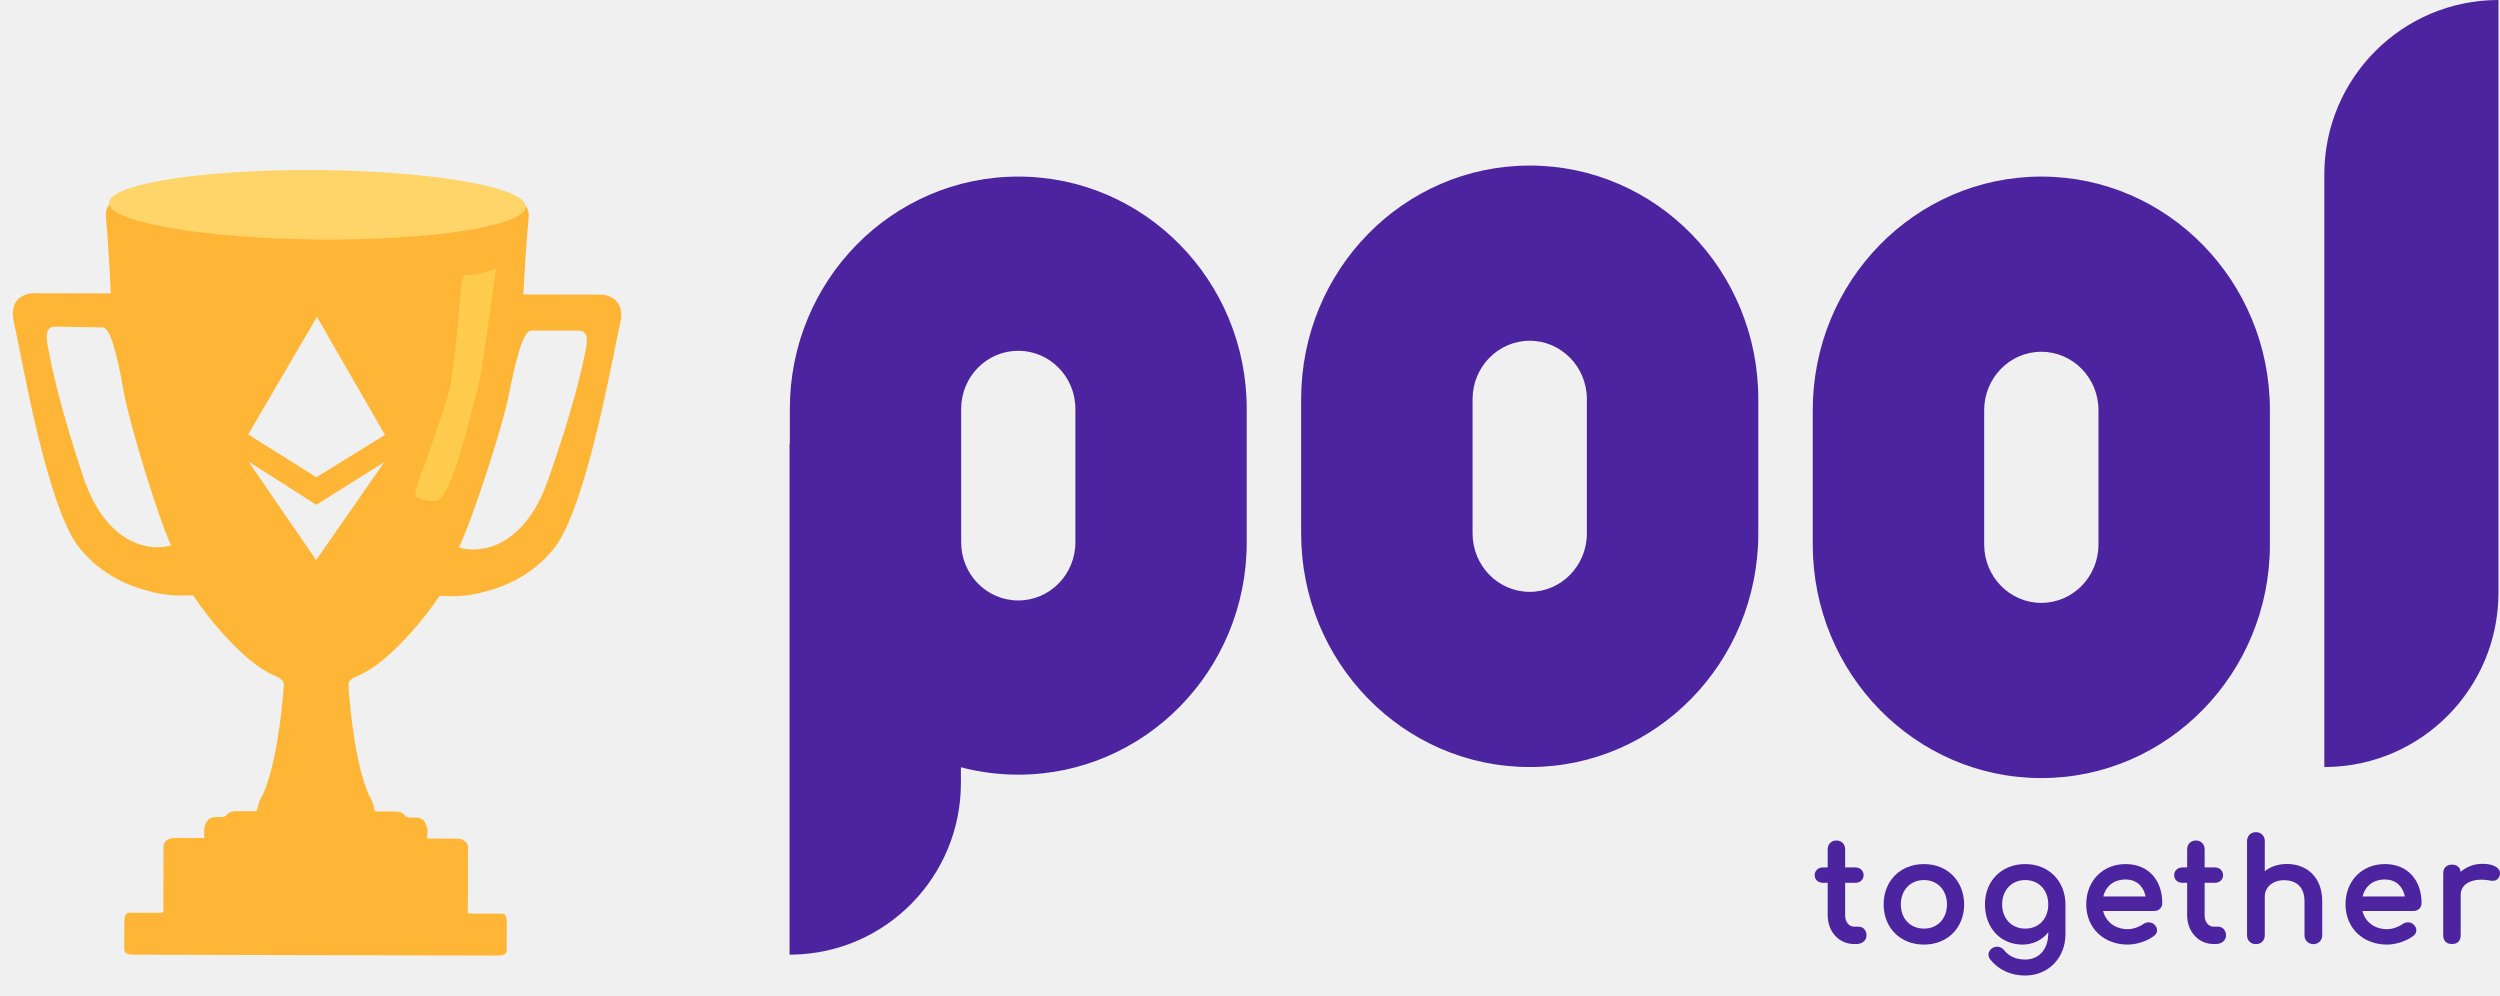
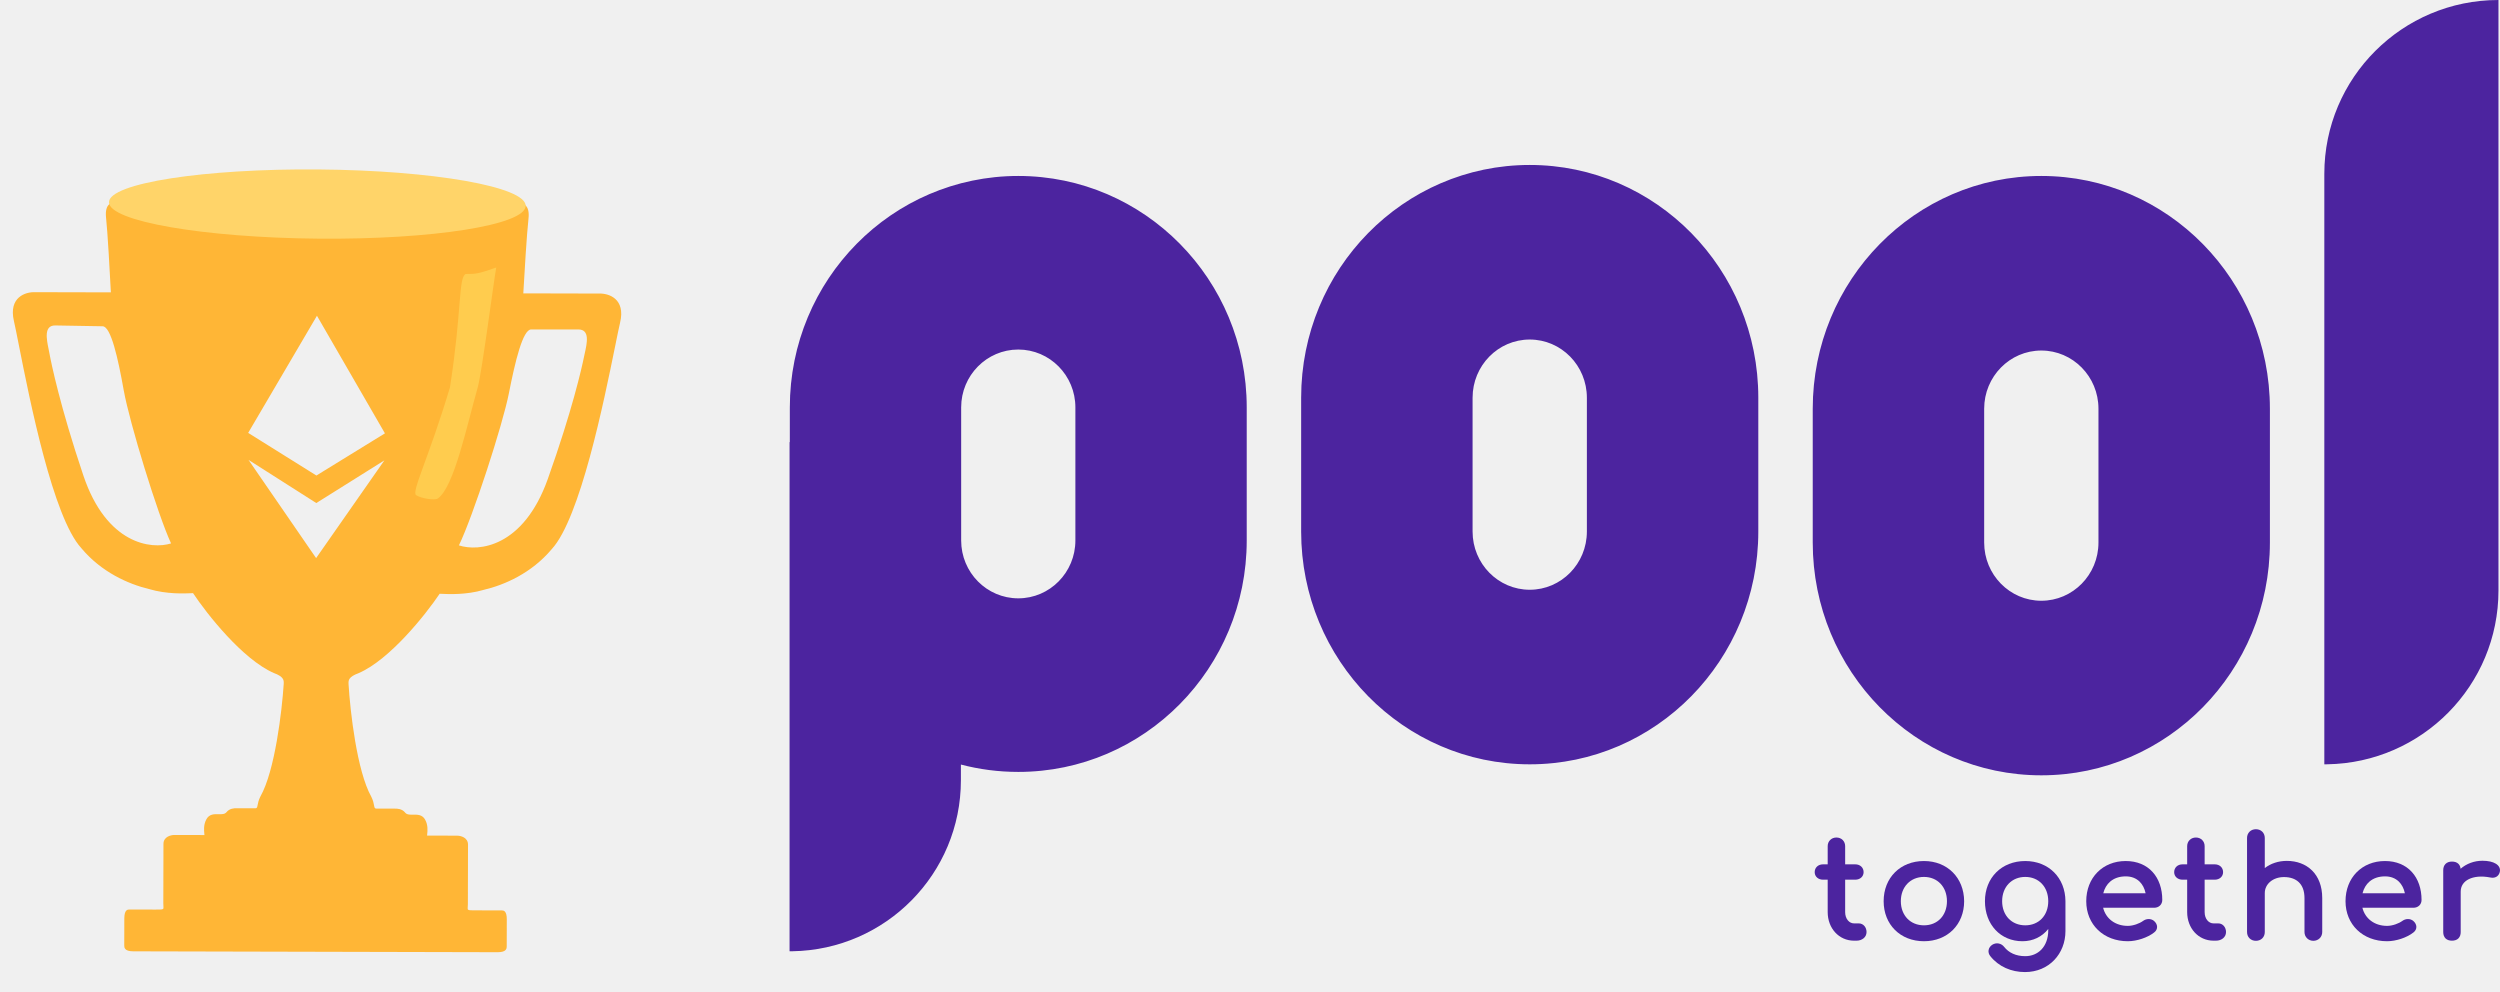
- <svg xmlns="http://www.w3.org/2000/svg" width="103" height="41" viewBox="0 0 103 41" fill="none">
-   <path fill-rule="evenodd" clip-rule="evenodd" d="M4.37 9.001C4.305 8.408 4.618 8.343 4.783 8.385C4.783 8.385 7.504 9.541 12.938 9.636C18.373 9.731 21.364 8.425 21.364 8.425C21.528 8.385 21.841 8.451 21.774 9.044C21.706 9.636 21.603 11.348 21.56 12.13L24.688 12.137C25.072 12.124 25.782 12.346 25.549 13.333C25.502 13.534 25.432 13.877 25.343 14.318C24.884 16.587 23.902 21.437 22.728 22.709C21.902 23.695 20.79 24.186 19.925 24.389C19.205 24.604 18.454 24.566 18.194 24.553L18.194 24.553C18.157 24.551 18.13 24.549 18.114 24.549C17.536 25.412 16.058 27.277 14.773 27.834C14.354 27.985 14.357 28.137 14.36 28.257C14.36 28.266 14.36 28.276 14.36 28.285C14.426 29.396 14.705 31.883 15.295 32.938C15.374 33.095 15.396 33.215 15.411 33.297C15.427 33.387 15.435 33.432 15.5 33.432L16.282 33.434C16.364 33.434 16.562 33.435 16.693 33.6C16.763 33.688 16.886 33.686 17.02 33.684C17.199 33.681 17.398 33.678 17.515 33.89C17.641 34.117 17.615 34.36 17.601 34.485C17.598 34.512 17.596 34.534 17.596 34.548L18.831 34.551C18.981 34.552 19.283 34.627 19.282 34.923L19.276 37.392C19.276 37.437 19.273 37.474 19.27 37.504C19.259 37.639 19.259 37.639 19.605 37.64L20.675 37.642C20.744 37.643 20.881 37.651 20.88 38.013L20.877 39.124C20.877 39.207 20.876 39.371 20.506 39.37L5.489 39.334C5.119 39.333 5.119 39.168 5.119 39.086L5.122 37.975C5.123 37.613 5.26 37.605 5.329 37.605L6.399 37.608C6.745 37.608 6.745 37.608 6.734 37.473L6.734 37.473L6.734 37.473C6.731 37.443 6.728 37.406 6.729 37.361L6.735 34.892C6.735 34.596 7.037 34.523 7.188 34.523L8.423 34.526C8.423 34.511 8.421 34.49 8.418 34.462C8.405 34.337 8.38 34.094 8.507 33.868C8.625 33.656 8.824 33.66 9.003 33.664C9.137 33.667 9.26 33.669 9.33 33.582C9.462 33.417 9.66 33.418 9.742 33.418L10.524 33.42C10.589 33.42 10.597 33.375 10.614 33.286C10.63 33.203 10.652 33.084 10.731 32.927C11.326 31.875 11.618 29.39 11.689 28.279C11.689 28.27 11.689 28.26 11.69 28.25L11.69 28.25C11.693 28.131 11.697 27.978 11.279 27.825C9.996 27.262 8.527 25.39 7.953 24.525C7.938 24.525 7.911 24.526 7.874 24.527L7.874 24.527L7.873 24.527L7.873 24.527C7.614 24.539 6.862 24.573 6.143 24.356C5.279 24.148 4.169 23.651 3.349 22.662C2.18 21.384 1.223 16.529 0.775 14.258C0.687 13.817 0.62 13.473 0.573 13.272C0.345 12.284 1.056 12.066 1.44 12.081L4.568 12.088C4.529 11.306 4.434 9.594 4.37 9.001ZM2.283 13.456C1.802 13.448 1.916 14.01 2.003 14.438C2.014 14.494 2.025 14.547 2.034 14.597C2.112 15.027 2.476 16.802 3.434 19.658C4.391 22.514 6.242 22.721 7.048 22.468C6.496 21.276 5.332 17.459 5.098 16.138C4.863 14.818 4.572 13.496 4.228 13.49L2.283 13.456ZM24.092 14.608C24.187 14.182 24.311 13.621 23.829 13.621L21.884 13.621C21.54 13.621 21.226 14.938 20.968 16.254C20.71 17.57 19.48 21.366 18.908 22.549C19.709 22.816 21.563 22.641 22.57 19.802C23.578 16.964 23.973 15.195 24.058 14.766C24.068 14.717 24.08 14.664 24.092 14.608L24.092 14.608ZM15.837 19.034L13.032 20.799L10.239 19.015L13.024 23.075L13.024 23.076L13.024 23.076L13.024 23.076L13.024 23.075L15.837 19.034ZM13.059 13.057L13.059 13.054L13.059 13.056L13.058 13.054L13.058 13.057L10.225 17.898L13.035 19.661L13.035 19.662L13.036 19.661L13.037 19.662L13.037 19.661L15.859 17.918L13.059 13.057Z" fill="#FFB636" />
-   <path d="M21.658 8.511C21.651 9.302 17.828 9.909 13.118 9.868C8.409 9.827 4.483 9.151 4.49 8.361C4.497 7.571 8.434 6.965 13.143 7.006C17.853 7.048 21.665 7.721 21.658 8.511Z" fill="#FFD469" />
-   <path d="M19.186 11.328C19.607 11.328 19.682 11.328 20.445 11.061C20.35 11.569 19.853 15.416 19.682 16.02C19.225 17.634 18.71 20.127 18.041 20.609C17.915 20.701 17.355 20.609 17.146 20.475C16.938 20.341 17.66 18.957 18.537 16.02C19.033 12.854 18.881 11.481 19.186 11.328Z" fill="#FFCC4E" />
-   <path d="M41.953 7.275C47.151 7.275 51.365 11.56 51.365 16.845V22.347C51.365 27.632 47.151 31.916 41.953 31.916C41.136 31.916 40.344 31.81 39.589 31.611L39.589 32.261C39.589 36.127 36.491 39.269 32.647 39.331L32.53 39.332V18.28L32.541 18.28L32.541 16.845C32.541 11.56 36.755 7.275 41.953 7.275ZM84.102 7.275C89.303 7.275 93.52 11.584 93.52 16.899V22.433C93.52 27.748 89.303 32.057 84.102 32.057C78.901 32.057 74.685 27.748 74.685 22.433V16.899C74.685 11.584 78.901 7.275 84.102 7.275ZM63.025 6.821C68.226 6.821 72.442 11.129 72.442 16.445V21.978C72.442 27.293 68.226 31.602 63.025 31.602C57.824 31.602 53.607 27.293 53.607 21.978V16.445C53.607 11.129 57.824 6.821 63.025 6.821ZM102.937 0V24.415C102.937 28.344 99.789 31.538 95.881 31.601L95.762 31.602V7.187C95.762 3.218 98.975 0 102.937 0ZM84.102 14.493C82.802 14.493 81.748 15.57 81.748 16.899V22.433C81.748 23.762 82.802 24.839 84.102 24.839C85.403 24.839 86.457 23.762 86.457 22.433V16.899C86.457 15.57 85.403 14.493 84.102 14.493ZM41.953 14.452C40.654 14.452 39.6 15.523 39.6 16.845V22.347C39.6 23.668 40.654 24.739 41.953 24.739C43.252 24.739 44.306 23.668 44.306 22.347V16.845C44.306 15.523 43.252 14.452 41.953 14.452ZM63.025 14.039C61.725 14.039 60.67 15.116 60.67 16.445V21.978C60.67 23.307 61.725 24.384 63.025 24.384C64.325 24.384 65.379 23.307 65.379 21.978V16.445C65.379 15.116 64.325 14.039 63.025 14.039Z" fill="#4C249F" />
-   <path d="M76.582 38.179H76.386C76.191 38.179 76.02 37.997 76.02 37.713V36.372H76.438C76.632 36.372 76.781 36.244 76.781 36.061C76.781 35.968 76.746 35.886 76.683 35.827C76.62 35.769 76.534 35.738 76.438 35.738H76.02V34.986C76.02 34.78 75.867 34.628 75.66 34.628C75.454 34.628 75.301 34.78 75.301 34.986V35.738H75.108C75.012 35.738 74.925 35.769 74.863 35.827C74.8 35.886 74.765 35.968 74.765 36.061C74.765 36.244 74.913 36.372 75.108 36.372H75.301V37.713C75.301 38.381 75.764 38.894 76.386 38.894H76.49C76.713 38.894 76.901 38.752 76.901 38.536C76.901 38.34 76.769 38.179 76.582 38.179Z" fill="#4C249F" />
-   <path fill-rule="evenodd" clip-rule="evenodd" d="M80.923 37.261L80.923 37.261C80.917 36.291 80.229 35.6 79.267 35.6C78.783 35.6 78.367 35.771 78.072 36.067C77.776 36.362 77.606 36.778 77.606 37.261C77.606 37.742 77.777 38.156 78.072 38.451C78.367 38.746 78.783 38.917 79.267 38.917C79.749 38.917 80.163 38.746 80.458 38.451C80.752 38.156 80.923 37.742 80.923 37.261ZM79.267 36.258C79.548 36.258 79.783 36.362 79.949 36.537C80.115 36.712 80.215 36.963 80.215 37.261C80.215 37.56 80.115 37.809 79.949 37.983C79.784 38.156 79.548 38.259 79.267 38.259C78.986 38.259 78.749 38.156 78.582 37.982C78.415 37.809 78.314 37.559 78.314 37.261C78.314 36.668 78.712 36.258 79.267 36.258Z" fill="#4C249F" />
-   <path fill-rule="evenodd" clip-rule="evenodd" d="M83.43 40.192C82.863 40.192 82.346 39.966 82.003 39.536C81.939 39.458 81.915 39.368 81.93 39.281C81.946 39.195 81.999 39.119 82.076 39.066L82.077 39.066C82.249 38.952 82.458 39.003 82.571 39.15C82.763 39.393 83.057 39.534 83.441 39.534C83.699 39.534 83.935 39.44 84.106 39.261C84.277 39.081 84.388 38.813 84.388 38.456V38.411C84.134 38.73 83.763 38.917 83.326 38.917C82.875 38.917 82.487 38.744 82.212 38.449C81.938 38.154 81.78 37.74 81.78 37.261C81.78 36.778 81.95 36.362 82.245 36.067C82.541 35.771 82.957 35.6 83.441 35.6C84.403 35.6 85.091 36.291 85.097 37.261L85.097 37.261L85.097 38.496C85.097 39.436 84.417 40.192 83.43 40.192ZM83.441 38.259C83.16 38.259 82.923 38.156 82.756 37.982C82.589 37.809 82.488 37.559 82.488 37.261C82.488 36.668 82.885 36.258 83.441 36.258C83.722 36.258 83.957 36.362 84.123 36.537C84.289 36.712 84.388 36.963 84.388 37.261C84.388 37.56 84.289 37.809 84.123 37.983C83.957 38.156 83.722 38.259 83.441 38.259Z" fill="#4C249F" />
-   <path fill-rule="evenodd" clip-rule="evenodd" d="M88.743 38.075C88.616 37.972 88.43 37.976 88.291 38.079C88.147 38.185 87.886 38.282 87.666 38.282C87.144 38.282 86.759 37.978 86.649 37.533H88.749C88.843 37.533 88.928 37.502 88.989 37.443C89.051 37.384 89.086 37.302 89.086 37.21C89.086 36.745 88.948 36.342 88.687 36.054C88.426 35.766 88.047 35.6 87.58 35.6C87.107 35.6 86.699 35.772 86.41 36.067C86.121 36.363 85.953 36.779 85.953 37.261C85.953 37.742 86.13 38.157 86.435 38.452C86.74 38.746 87.169 38.917 87.666 38.917C88.032 38.917 88.48 38.769 88.753 38.553C88.832 38.492 88.875 38.408 88.872 38.317C88.869 38.228 88.822 38.143 88.744 38.077L88.743 38.075ZM87.58 36.235C87.822 36.235 88.012 36.316 88.15 36.45C88.273 36.57 88.358 36.735 88.399 36.933H86.655C86.704 36.735 86.801 36.57 86.939 36.451C87.096 36.316 87.31 36.235 87.58 36.235Z" fill="#4C249F" />
-   <path d="M91.393 38.179H91.197C91.002 38.179 90.831 37.997 90.831 37.713V36.372H91.249C91.443 36.372 91.591 36.244 91.591 36.061C91.591 35.968 91.557 35.886 91.494 35.827C91.431 35.769 91.345 35.738 91.249 35.738H90.831V34.986C90.831 34.78 90.678 34.628 90.471 34.628C90.264 34.628 90.111 34.78 90.111 34.986V35.738H89.918C89.822 35.738 89.736 35.769 89.673 35.827C89.61 35.886 89.576 35.968 89.576 36.061C89.576 36.244 89.724 36.372 89.918 36.372H90.111V37.713C90.111 38.381 90.575 38.894 91.197 38.894H91.3C91.524 38.894 91.712 38.752 91.712 38.536C91.712 38.34 91.579 38.179 91.393 38.179Z" fill="#4C249F" />
-   <path d="M94.216 35.595C93.868 35.595 93.553 35.703 93.309 35.891V34.648C93.309 34.545 93.273 34.454 93.206 34.388C93.14 34.322 93.047 34.285 92.944 34.285C92.84 34.285 92.748 34.322 92.681 34.388C92.615 34.454 92.578 34.545 92.578 34.648V38.536C92.578 38.639 92.615 38.731 92.681 38.797C92.748 38.863 92.84 38.899 92.944 38.899C93.047 38.899 93.14 38.863 93.206 38.797C93.273 38.731 93.309 38.639 93.309 38.536V36.924C93.309 36.556 93.64 36.264 94.101 36.264C94.35 36.264 94.559 36.333 94.706 36.471C94.852 36.608 94.945 36.821 94.945 37.13V38.536C94.945 38.742 95.104 38.899 95.31 38.899C95.517 38.899 95.676 38.742 95.676 38.536V37.13C95.676 36.64 95.521 36.255 95.257 35.992C94.993 35.729 94.627 35.595 94.216 35.595Z" fill="#4C249F" />
-   <path fill-rule="evenodd" clip-rule="evenodd" d="M99.431 37.533H97.331C97.441 37.978 97.826 38.282 98.349 38.282C98.568 38.282 98.829 38.185 98.974 38.079C99.112 37.976 99.298 37.972 99.425 38.075L99.426 38.077C99.504 38.144 99.551 38.228 99.554 38.317C99.557 38.408 99.514 38.492 99.435 38.553C99.162 38.769 98.715 38.917 98.349 38.917C97.851 38.917 97.422 38.746 97.117 38.452C96.812 38.157 96.635 37.742 96.635 37.261C96.635 36.779 96.803 36.363 97.092 36.067C97.381 35.772 97.789 35.6 98.262 35.6C98.729 35.6 99.108 35.766 99.369 36.054C99.63 36.342 99.768 36.745 99.768 37.21C99.768 37.302 99.734 37.384 99.671 37.443C99.61 37.502 99.525 37.533 99.431 37.533ZM98.262 36.235C98.504 36.235 98.694 36.316 98.832 36.45C98.955 36.57 99.04 36.735 99.081 36.933H97.337C97.386 36.735 97.483 36.57 97.621 36.451C97.778 36.316 97.992 36.235 98.262 36.235Z" fill="#4C249F" />
-   <path d="M102.276 35.589C101.933 35.589 101.615 35.713 101.377 35.92C101.368 35.839 101.34 35.769 101.287 35.716C101.221 35.651 101.127 35.623 101.021 35.623C100.915 35.623 100.823 35.653 100.757 35.718C100.691 35.784 100.661 35.876 100.661 35.981V38.536C100.661 38.643 100.691 38.736 100.757 38.801C100.824 38.866 100.917 38.894 101.021 38.894C101.129 38.894 101.222 38.864 101.287 38.798C101.353 38.732 101.381 38.64 101.381 38.536V36.867C101.381 36.634 101.502 36.457 101.713 36.351C101.926 36.244 102.232 36.21 102.589 36.279C102.674 36.298 102.761 36.297 102.836 36.261C102.913 36.222 102.967 36.152 102.991 36.055C103.008 35.988 103.001 35.921 102.972 35.861C102.942 35.801 102.893 35.751 102.829 35.711C102.703 35.633 102.514 35.589 102.276 35.589Z" fill="#4C249F" />
+ <svg xmlns="http://www.w3.org/2000/svg" width="716" height="284" viewBox="0 0 716 284" fill="none">
+   <g clip-path="url(#clip0_1175_15)">
+     <path fill-rule="evenodd" clip-rule="evenodd" d="M30.376 62.349C29.928 58.243 32.103 57.793 33.247 58.081C33.247 58.081 52.164 66.088 89.941 66.745C127.718 67.402 148.508 58.361 148.508 58.361C149.653 58.079 151.826 58.54 151.358 62.644C150.89 66.748 150.175 78.604 149.875 84.02L171.617 84.073C174.287 83.984 179.223 85.517 177.604 92.354C177.274 93.745 176.791 96.125 176.171 99.18C172.979 114.897 166.157 148.49 157.992 157.301C152.253 164.128 144.521 167.53 138.51 168.941C133.503 170.424 128.281 170.163 126.475 170.072C126.217 170.06 126.028 170.05 125.92 170.05C121.9 176.027 111.627 188.943 102.692 192.799C99.779 193.846 99.802 194.9 99.821 195.729C99.823 195.797 99.824 195.863 99.824 195.927C100.281 203.625 102.223 220.847 106.324 228.155C106.869 229.246 107.022 230.075 107.126 230.645C107.241 231.267 107.298 231.578 107.747 231.579L113.182 231.592C113.754 231.594 115.127 231.597 116.04 232.739C116.528 233.35 117.383 233.337 118.314 233.321C119.56 233.301 120.941 233.278 121.757 234.749C122.629 236.323 122.447 238.005 122.354 238.87C122.333 239.059 122.318 239.209 122.318 239.311L130.899 239.332C131.948 239.334 134.045 239.853 134.04 241.905L133.998 259.009C133.997 259.32 133.975 259.575 133.956 259.784C133.874 260.719 133.874 260.719 136.282 260.725L143.72 260.743C144.198 260.744 145.15 260.804 145.144 263.312L145.125 271.009C145.124 271.579 145.121 272.719 142.547 272.713L38.157 272.459C35.582 272.452 35.585 271.312 35.586 270.742L35.605 263.045C35.611 260.537 36.564 260.482 37.042 260.483L44.48 260.502C46.888 260.507 46.888 260.507 46.81 259.571C46.793 259.363 46.772 259.108 46.773 258.797L46.815 241.693C46.819 239.641 48.919 239.132 49.968 239.135L58.55 239.156C58.55 239.054 58.535 238.904 58.515 238.715C58.426 237.849 58.253 236.166 59.133 234.597C59.955 233.13 61.337 233.159 62.583 233.186C63.513 233.205 64.369 233.223 64.859 232.615C65.778 231.477 67.151 231.48 67.723 231.482L73.158 231.495C73.607 231.496 73.666 231.185 73.783 230.564C73.891 229.995 74.048 229.166 74.597 228.078C78.735 220.79 80.76 203.578 81.256 195.882C81.256 195.818 81.257 195.752 81.259 195.685V195.684C81.282 194.855 81.31 193.801 78.403 192.739C69.487 188.841 59.277 175.874 55.287 169.878C55.18 169.878 54.992 169.886 54.736 169.898H54.734H54.731H54.731C52.925 169.98 47.702 170.215 42.702 168.707C36.698 167.267 28.983 163.828 23.278 156.972C15.156 148.122 8.499 114.496 5.384 98.764C4.779 95.706 4.307 93.324 3.985 91.932C2.399 85.087 7.343 83.578 10.012 83.68L31.754 83.732C31.481 78.316 30.824 66.456 30.376 62.349ZM15.869 93.21C12.525 93.151 13.319 97.048 13.923 100.012C14.002 100.398 14.077 100.767 14.139 101.109C14.684 104.092 17.214 116.387 23.87 136.168C30.526 155.949 43.392 157.388 48.993 155.636C45.159 147.375 37.068 120.935 35.438 111.788C33.807 102.64 31.779 93.487 29.393 93.445L15.869 93.21ZM167.476 101.189C168.132 98.236 168.994 94.354 165.649 94.354H152.123C149.736 94.354 147.549 103.472 145.758 112.589C143.968 121.707 135.415 148.001 131.436 156.194C137.006 158.044 149.895 156.828 156.897 137.167C163.898 117.504 166.643 105.255 167.24 102.282C167.309 101.941 167.39 101.573 167.476 101.19V101.189ZM110.091 131.845L90.59 144.074L71.174 131.711L90.532 159.837V159.845L90.535 159.842L90.537 159.846V159.837L110.091 131.845ZM90.781 90.442V90.424L90.775 90.433L90.77 90.424V90.442L71.076 123.977L90.612 136.186V136.192L90.618 136.188L90.622 136.192V136.186L110.243 124.112L90.781 90.442Z" fill="#FFB636" />
+     <path d="M150.553 58.958C150.505 64.431 123.929 68.637 91.193 68.352C58.457 68.067 31.163 63.386 31.211 57.913C31.259 52.44 58.631 48.248 91.367 48.532C124.102 48.817 150.601 53.484 150.553 58.958Z" fill="#FFD469" />
+     <path d="M133.37 78.468C136.294 78.468 136.817 78.468 142.12 76.618C141.463 80.134 138.004 106.786 136.817 110.969C133.643 122.145 130.06 139.418 125.414 142.756C124.531 143.39 120.641 142.756 119.193 141.827C117.745 140.897 122.762 131.315 128.862 110.969C132.309 89.037 131.248 79.525 133.37 78.468Z" fill="#FFCC4E" />
+     <path d="M291.634 50.395C327.769 50.395 357.061 80.071 357.061 116.679V154.792C357.061 191.4 327.769 221.076 291.634 221.076C285.958 221.076 280.451 220.344 275.2 218.967L275.2 223.467C275.2 250.247 253.668 272.008 226.941 272.44L226.13 272.447V126.622L226.205 126.62L226.207 116.679C226.207 80.071 255.5 50.395 291.634 50.395ZM584.633 50.395C620.789 50.395 650.099 80.24 650.099 117.058V155.389C650.099 192.206 620.789 222.052 584.633 222.052C548.477 222.052 519.167 192.206 519.167 155.389V117.058C519.167 80.24 548.477 50.395 584.633 50.395ZM438.115 47.245C474.27 47.245 503.58 77.091 503.58 113.908V152.239C503.58 189.056 474.27 218.902 438.115 218.902C401.959 218.902 372.649 189.056 372.649 152.239V113.908C372.649 77.091 401.959 47.245 438.115 47.245ZM715.562 0V169.116C715.562 196.337 693.677 218.456 666.511 218.895L665.686 218.902V49.786C665.686 22.29 688.017 0 715.562 0ZM584.633 100.392C575.594 100.392 568.267 107.854 568.267 117.058V155.389C568.267 164.593 575.594 172.055 584.633 172.055C593.672 172.055 601 164.593 601 155.389V117.058C601 107.854 593.672 100.392 584.633 100.392ZM291.634 100.108C282.601 100.108 275.277 107.527 275.277 116.679V154.792C275.277 163.944 282.601 171.363 291.634 171.363C300.668 171.363 307.991 163.944 307.991 154.792V116.679C307.991 107.527 300.668 100.108 291.634 100.108ZM438.115 97.242C429.076 97.242 421.748 104.704 421.748 113.908V152.239C421.748 161.444 429.076 168.905 438.115 168.905C447.154 168.905 454.481 161.444 454.481 152.239V113.908C454.481 104.704 447.154 97.242 438.115 97.242Z" fill="#4C249F" />
+     <path d="M532.356 264.46H530.995C529.641 264.46 528.453 263.198 528.453 261.232V251.944H531.355C532.706 251.944 533.737 251.053 533.737 249.786C533.737 249.145 533.497 248.576 533.059 248.168C532.622 247.763 532.024 247.548 531.355 247.548H528.453V242.34C528.453 240.918 527.388 239.865 525.951 239.865C524.514 239.865 523.45 240.918 523.45 242.34V247.548H522.109C521.44 247.548 520.841 247.763 520.405 248.168C519.966 248.576 519.727 249.145 519.727 249.786C519.727 251.053 520.757 251.944 522.109 251.944H523.45V261.232C523.45 265.856 526.672 269.41 530.995 269.41H531.715C533.271 269.41 534.578 268.431 534.578 266.935C534.578 265.578 533.655 264.46 532.356 264.46Z" fill="#4C249F" />
+     <path fill-rule="evenodd" clip-rule="evenodd" d="M562.531 258.102V258.1C562.49 251.379 557.711 246.598 551.023 246.598C547.66 246.598 544.766 247.781 542.713 249.828C540.66 251.875 539.476 254.757 539.476 258.102C539.476 261.429 540.661 264.301 542.714 266.343C544.766 268.385 547.66 269.568 551.023 269.568C554.368 269.568 557.252 268.384 559.3 266.343C561.347 264.301 562.531 261.429 562.531 258.102ZM551.023 251.152C552.975 251.152 554.611 251.873 555.763 253.085C556.916 254.3 557.608 256.035 557.608 258.102C557.608 260.17 556.916 261.895 555.764 263.099C554.613 264.301 552.977 265.013 551.023 265.013C549.071 265.013 547.422 264.301 546.262 263.097C545.1 261.893 544.399 260.168 544.399 258.102C544.399 253.994 547.163 251.152 551.023 251.152Z" fill="#4C249F" />
+     <path fill-rule="evenodd" clip-rule="evenodd" d="M579.957 278.4C576.019 278.4 572.426 276.84 570.04 273.859C569.596 273.321 569.429 272.693 569.537 272.091C569.643 271.494 570.01 270.968 570.548 270.605L570.552 270.602C571.751 269.812 573.201 270.168 573.988 271.187C575.322 272.871 577.369 273.846 580.037 273.846C581.832 273.846 583.468 273.19 584.657 271.951C585.845 270.711 586.621 268.849 586.621 266.38V266.066C584.852 268.272 582.279 269.568 579.236 269.568C576.099 269.568 573.403 268.376 571.493 266.329C569.586 264.287 568.488 261.419 568.488 258.102C568.488 254.757 569.673 251.875 571.726 249.828C573.779 247.781 576.672 246.598 580.037 246.598C586.724 246.598 591.503 251.379 591.545 258.1V258.102V266.657C591.545 273.165 586.821 278.4 579.957 278.4ZM580.037 265.013C578.083 265.013 576.436 264.301 575.275 263.097C574.113 261.893 573.412 260.168 573.412 258.102C573.412 253.994 576.175 251.152 580.037 251.152C581.987 251.152 583.624 251.873 584.776 253.085C585.929 254.3 586.621 256.035 586.621 258.102C586.621 260.17 585.929 261.895 584.777 263.099C583.626 264.301 581.989 265.013 580.037 265.013Z" fill="#4C249F" />
+     <path fill-rule="evenodd" clip-rule="evenodd" d="M616.893 263.74C616.013 263.023 614.716 263.052 613.753 263.765C612.753 264.498 610.936 265.172 609.41 265.172C605.78 265.172 603.1 263.066 602.336 259.984H616.935C617.588 259.984 618.177 259.767 618.606 259.362C619.037 258.955 619.276 258.386 619.276 257.746C619.276 254.523 618.317 251.732 616.506 249.742C614.69 247.745 612.057 246.598 608.809 246.598C605.522 246.598 602.687 247.784 600.675 249.832C598.664 251.879 597.501 254.76 597.501 258.102C597.501 261.435 598.73 264.309 600.85 266.349C602.969 268.388 605.95 269.568 609.41 269.568C611.954 269.568 615.067 268.547 616.964 267.046C617.513 266.625 617.811 266.046 617.79 265.418C617.77 264.799 617.443 264.213 616.903 263.749L616.893 263.74ZM608.809 250.993C610.49 250.993 611.812 251.554 612.772 252.485C613.624 253.313 614.216 254.457 614.5 255.826H602.379C602.722 254.455 603.396 253.316 604.354 252.491C605.443 251.554 606.933 250.993 608.809 250.993Z" fill="#4C249F" />
+     <path d="M635.312 264.46H633.951C632.598 264.46 631.409 263.198 631.409 261.232V251.944H634.311C635.662 251.944 636.693 251.053 636.693 249.786C636.693 249.145 636.453 248.576 636.015 248.168C635.578 247.763 634.979 247.548 634.311 247.548H631.409V242.34C631.409 240.918 630.345 239.865 628.907 239.865C627.47 239.865 626.405 240.918 626.405 242.34V247.548H625.064C624.396 247.548 623.797 247.763 623.361 248.168C622.922 248.576 622.683 249.145 622.683 249.786C622.683 251.053 623.714 251.944 625.064 251.944H626.405V261.232C626.405 265.856 629.628 269.41 633.951 269.41H634.671C636.226 269.41 637.533 268.431 637.533 266.935C637.533 265.578 636.611 264.46 635.312 264.46Z" fill="#4C249F" />
+     <path d="M654.94 246.558C652.523 246.558 650.332 247.306 648.635 248.611V240.003C648.635 239.291 648.381 238.655 647.919 238.198C647.456 237.74 646.814 237.488 646.093 237.488C645.373 237.488 644.731 237.74 644.268 238.198C643.806 238.655 643.552 239.291 643.552 240.003V266.935C643.552 267.647 643.806 268.282 644.268 268.74C644.731 269.198 645.373 269.449 646.093 269.449C646.814 269.449 647.456 269.198 647.919 268.74C648.381 268.282 648.635 267.647 648.635 266.935V255.766C648.635 253.22 650.934 251.192 654.139 251.192C655.87 251.192 657.325 251.671 658.344 252.625C659.357 253.575 660.004 255.055 660.004 257.192V266.935C660.004 268.356 661.108 269.449 662.545 269.449C663.982 269.449 665.087 268.356 665.087 266.935V257.192C665.087 253.799 664.011 251.129 662.174 249.308C660.339 247.486 657.792 246.558 654.94 246.558Z" fill="#4C249F" />
+     <path fill-rule="evenodd" clip-rule="evenodd" d="M691.19 259.984H676.592C677.356 263.066 680.035 265.172 683.665 265.172C685.192 265.172 687.009 264.498 688.01 263.765C688.971 263.052 690.269 263.023 691.149 263.74L691.158 263.749C691.698 264.213 692.025 264.799 692.046 265.418C692.067 266.046 691.769 266.625 691.22 267.046C689.322 268.547 686.21 269.568 683.665 269.568C680.206 269.568 677.224 268.388 675.105 266.349C672.986 264.309 671.757 261.435 671.757 258.102C671.757 254.76 672.919 251.879 674.93 249.832C676.943 247.784 679.777 246.598 683.065 246.598C686.312 246.598 688.946 247.745 690.762 249.742C692.572 251.732 693.532 254.523 693.532 257.746C693.532 258.386 693.293 258.955 692.861 259.362C692.433 259.767 691.843 259.984 691.19 259.984ZM683.065 250.993C684.745 250.993 686.067 251.554 687.027 252.485C687.879 253.313 688.471 254.457 688.756 255.826H676.635C676.977 254.455 677.651 253.316 678.61 252.491C679.698 251.554 681.189 250.993 683.065 250.993Z" fill="#4C249F" />
+     <path d="M710.967 246.518C708.582 246.518 706.372 247.38 704.717 248.811C704.655 248.253 704.46 247.767 704.092 247.401C703.633 246.945 702.98 246.756 702.243 246.756C701.506 246.756 700.866 246.961 700.408 247.416C699.949 247.87 699.74 248.506 699.74 249.231V266.935C699.74 267.675 699.949 268.315 700.408 268.768C700.873 269.219 701.52 269.41 702.243 269.41C702.994 269.41 703.64 269.206 704.092 268.748C704.551 268.29 704.745 267.652 704.745 266.935V255.37C704.745 253.755 705.586 252.528 707.053 251.797C708.534 251.054 710.661 250.821 713.143 251.3C713.734 251.433 714.338 251.424 714.86 251.17C715.395 250.907 715.77 250.418 715.937 249.747C716.055 249.283 716.007 248.821 715.805 248.401C715.597 247.987 715.256 247.64 714.811 247.366C713.935 246.822 712.621 246.518 710.967 246.518Z" fill="#4C249F" />
+   </g>
+   <defs>
+     <clipPath id="clip0_1175_15">
+       <rect width="716" height="284" fill="white" />
+     </clipPath>
+   </defs>
</svg>
